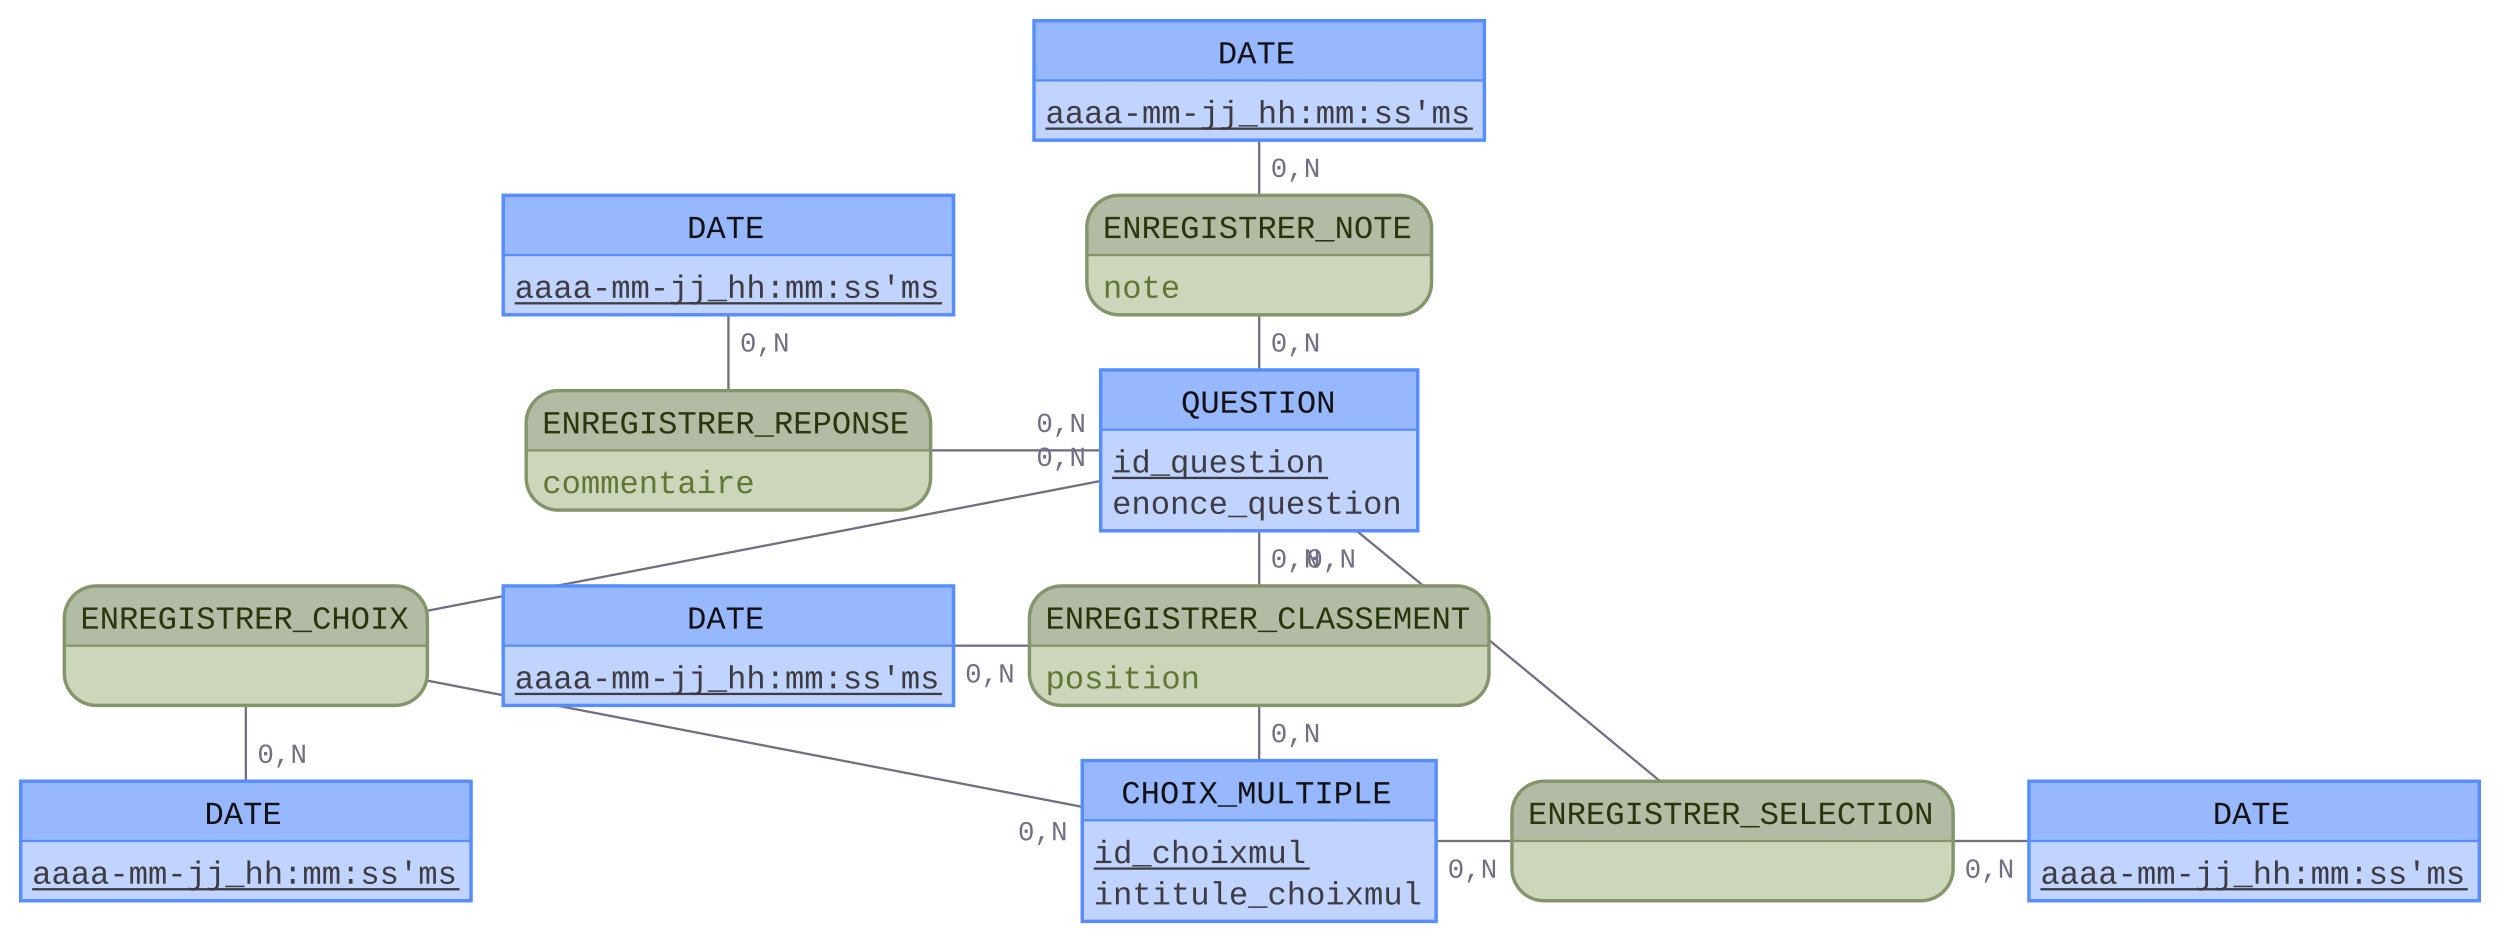
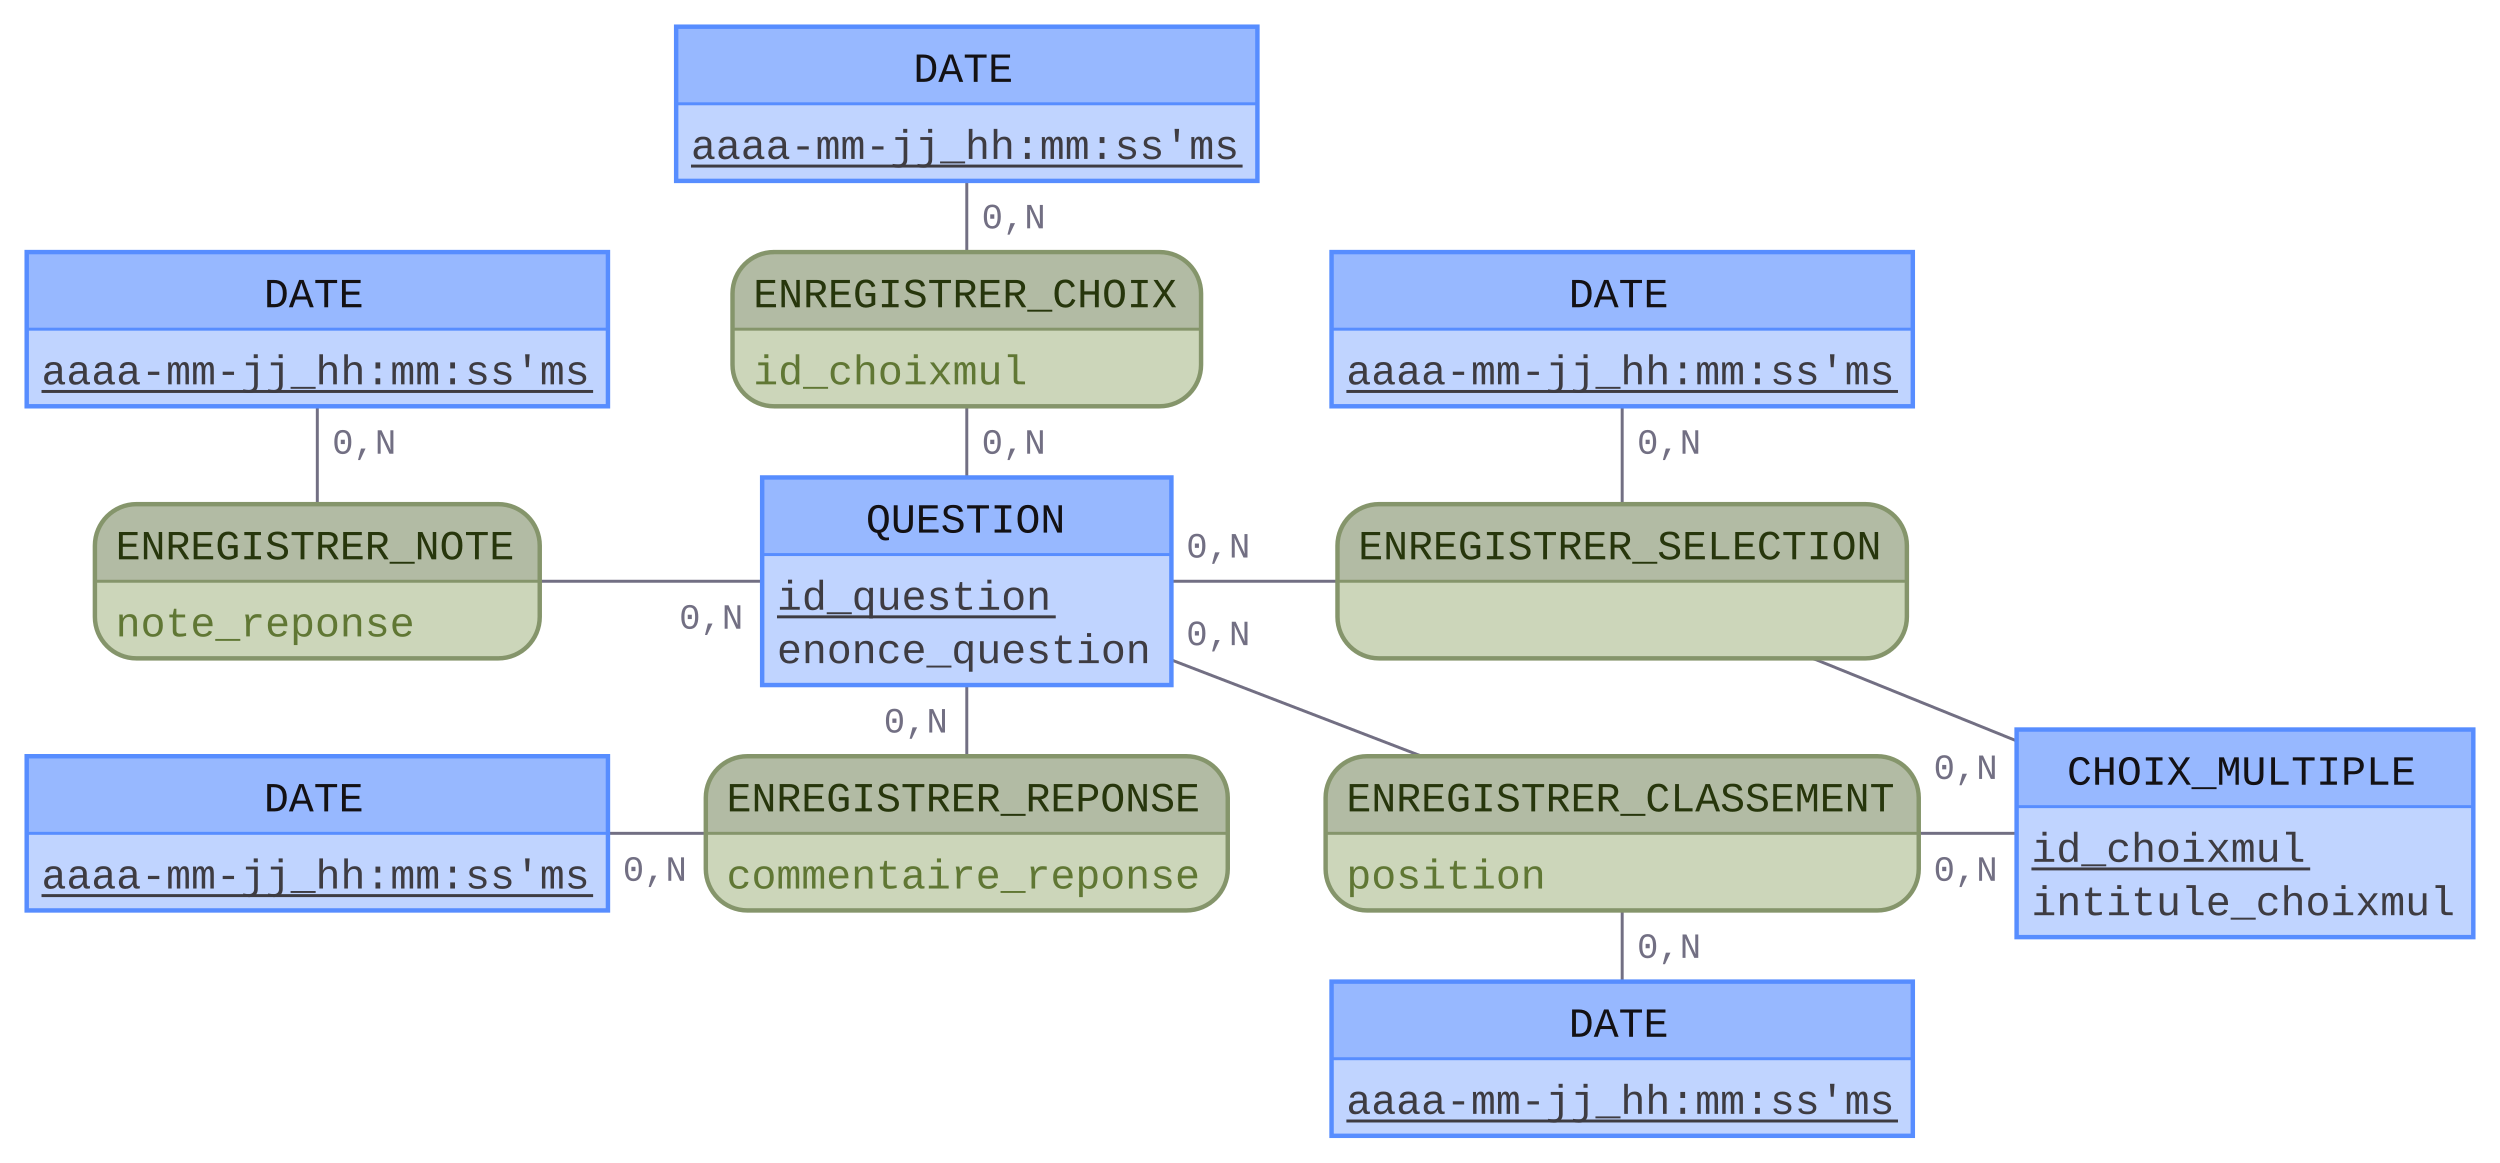
- <svg xmlns="http://www.w3.org/2000/svg" width="1088" height="410" view_box="0 0 1088 410">\n\n<rect id="frame" x="0" y="0" width="1088" height="410" fill="none" stroke="none" stroke-width="0" />
-   <line x1="548" y1="196" x2="317" y2="196" stroke="#726f83" stroke-width="1" />
-   <text x="451" y="188.0" fill="#726f83" font-family="Courier New" font-size="12">0,N</text>
-   <line x1="317" y1="111" x2="317" y2="196" stroke="#726f83" stroke-width="1" />
-   <text x="322.0" y="153" fill="#726f83" font-family="Courier New" font-size="12">0,N</text>
+ <svg xmlns="http://www.w3.org/2000/svg" width="843" height="392" view_box="0 0 843 392">\n\n<rect id="frame" x="0" y="0" width="843" height="392" fill="none" stroke="none" stroke-width="0" />
+   <line x1="326" y1="196" x2="107" y2="196" stroke="#726f83" stroke-width="1" />
+   <text x="229" y="212.0" fill="#726f83" font-family="Courier New" font-size="12">0,N</text>
+   <line x1="107" y1="111" x2="107" y2="196" stroke="#726f83" stroke-width="1" />
+   <text x="112.0" y="153" fill="#726f83" font-family="Courier New" font-size="12">0,N</text>
+   <g id="association-ENREGISTRER_NOTE">
+     <path d="M 168 170 a 14 14 90 0 1 14 14 V 196 h -150 V 184 a 14 14 90 0 1 14 -14" fill="#b2bba4" stroke="#b2bba4" stroke-width="0" />
+     <path d="M 182 196.0 v 12 a 14 14 90 0 1 -14 14 H 46 a 14 14 90 0 1 -14 -14 V 196.0 H 150" fill="#ccd6ba" stroke="#ccd6ba" stroke-width="0" />
+     <rect x="32" y="170" width="150" height="52" fill="none" rx="14" stroke="#85956b" stroke-width="1.5" />
+     <line x1="32" y1="196" x2="182" y2="196" stroke="#85956b" stroke-width="1" />
+     <text x="39" y="188.6" fill="#27360c" font-family="Courier New" font-size="14">ENREGISTRER_NOTE</text>
+     <text x="39" y="214.6" fill="#607734" font-family="Courier New" font-size="14">note_reponse</text>
+   </g>
+   <line x1="326" y1="196" x2="547" y2="196" stroke="#726f83" stroke-width="1" />
+   <text x="400" y="188.0" fill="#726f83" font-family="Courier New" font-size="12">0,N</text>
+   <line x1="547" y1="111" x2="547" y2="196" stroke="#726f83" stroke-width="1" />
+   <text x="552.0" y="153" fill="#726f83" font-family="Courier New" font-size="12">0,N</text>
+   <line x1="757" y1="281" x2="547" y2="196" stroke="#726f83" stroke-width="1" />
+   <text x="652" y="262.664" fill="#726f83" font-family="Courier New" font-size="12">0,N</text>
+   <g id="association-ENREGISTRER_SELECTION">
+     <path d="M 629 170 a 14 14 90 0 1 14 14 V 196 h -192 V 184 a 14 14 90 0 1 14 -14" fill="#b2bba4" stroke="#b2bba4" stroke-width="0" />
+     <path d="M 643 196.0 v 12 a 14 14 90 0 1 -14 14 H 465 a 14 14 90 0 1 -14 -14 V 196.0 H 192" fill="#ccd6ba" stroke="#ccd6ba" stroke-width="0" />
+     <rect x="451" y="170" width="192" height="52" fill="none" rx="14" stroke="#85956b" stroke-width="1.5" />
+     <line x1="451" y1="196" x2="643" y2="196" stroke="#85956b" stroke-width="1" />
+     <text x="458" y="188.6" fill="#27360c" font-family="Courier New" font-size="14">ENREGISTRER_SELECTION</text>
+   </g>
+   <line x1="326" y1="196" x2="326" y2="111" stroke="#726f83" stroke-width="1" />
+   <text x="331.0" y="153" fill="#726f83" font-family="Courier New" font-size="12">0,N</text>
+   <line x1="326" y1="35" x2="326" y2="111" stroke="#726f83" stroke-width="1" />
+   <text x="331.0" y="77" fill="#726f83" font-family="Courier New" font-size="12">0,N</text>
+   <g id="association-ENREGISTRER_CHOIX">
+     <path d="M 391 85 a 14 14 90 0 1 14 14 V 111 h -158 V 99 a 14 14 90 0 1 14 -14" fill="#b2bba4" stroke="#b2bba4" stroke-width="0" />
+     <path d="M 405 111.0 v 12 a 14 14 90 0 1 -14 14 H 261 a 14 14 90 0 1 -14 -14 V 111.0 H 158" fill="#ccd6ba" stroke="#ccd6ba" stroke-width="0" />
+     <rect x="247" y="85" width="158" height="52" fill="none" rx="14" stroke="#85956b" stroke-width="1.5" />
+     <line x1="247" y1="111" x2="405" y2="111" stroke="#85956b" stroke-width="1" />
+     <text x="254" y="103.6" fill="#27360c" font-family="Courier New" font-size="14">ENREGISTRER_CHOIX</text>
+     <text x="254" y="129.6" fill="#607734" font-family="Courier New" font-size="14">id_choixmul</text>
+   </g>
+   <line x1="326" y1="196" x2="326" y2="281" stroke="#726f83" stroke-width="1" />
+   <text x="298.0" y="247" fill="#726f83" font-family="Courier New" font-size="12">0,N</text>
+   <line x1="107" y1="281" x2="326" y2="281" stroke="#726f83" stroke-width="1" />
+   <text x="210" y="297.0" fill="#726f83" font-family="Courier New" font-size="12">0,N</text>
  <g id="association-ENREGISTRER_REPONSE">
-     <path d="M 391 170 a 14 14 90 0 1 14 14 V 196 h -176 V 184 a 14 14 90 0 1 14 -14" fill="#b2bba4" stroke="#b2bba4" stroke-width="0" />
-     <path d="M 405 196.0 v 12 a 14 14 90 0 1 -14 14 H 243 a 14 14 90 0 1 -14 -14 V 196.0 H 176" fill="#ccd6ba" stroke="#ccd6ba" stroke-width="0" />
-     <rect x="229" y="170" width="176" height="52" fill="none" rx="14" stroke="#85956b" stroke-width="1.5" />
-     <line x1="229" y1="196" x2="405" y2="196" stroke="#85956b" stroke-width="1" />
-     <text x="236" y="188.6" fill="#27360c" font-family="Courier New" font-size="14">ENREGISTRER_REPONSE</text>
-     <text x="236" y="214.6" fill="#607734" font-family="Courier New" font-size="14">commentaire</text>
+     <path d="M 400 255 a 14 14 90 0 1 14 14 V 281 h -176 V 269 a 14 14 90 0 1 14 -14" fill="#b2bba4" stroke="#b2bba4" stroke-width="0" />
+     <path d="M 414 281.0 v 12 a 14 14 90 0 1 -14 14 H 252 a 14 14 90 0 1 -14 -14 V 281.0 H 176" fill="#ccd6ba" stroke="#ccd6ba" stroke-width="0" />
+     <rect x="238" y="255" width="176" height="52" fill="none" rx="14" stroke="#85956b" stroke-width="1.5" />
+     <line x1="238" y1="281" x2="414" y2="281" stroke="#85956b" stroke-width="1" />
+     <text x="245" y="273.6" fill="#27360c" font-family="Courier New" font-size="14">ENREGISTRER_REPONSE</text>
+     <text x="245" y="299.6" fill="#607734" font-family="Courier New" font-size="14">commentaire_reponse</text>
  </g>
-   <line x1="548" y1="196" x2="107" y2="281" stroke="#726f83" stroke-width="1" />
-   <text x="451" y="202.765" fill="#726f83" font-family="Courier New" font-size="12">0,N</text>
-   <line x1="107" y1="366" x2="107" y2="281" stroke="#726f83" stroke-width="1" />
-   <text x="112.0" y="332" fill="#726f83" font-family="Courier New" font-size="12">0,N</text>
-   <line x1="548" y1="366" x2="107" y2="281" stroke="#726f83" stroke-width="1" />
-   <text x="443" y="365.693" fill="#726f83" font-family="Courier New" font-size="12">0,N</text>
-   <g id="association-ENREGISTRER_CHOIX">
-     <path d="M 172 255 a 14 14 90 0 1 14 14 V 281 h -158 V 269 a 14 14 90 0 1 14 -14" fill="#b2bba4" stroke="#b2bba4" stroke-width="0" />
-     <path d="M 186 281.0 v 12 a 14 14 90 0 1 -14 14 H 42 a 14 14 90 0 1 -14 -14 V 281.0 H 158" fill="#ccd6ba" stroke="#ccd6ba" stroke-width="0" />
-     <rect x="28" y="255" width="158" height="52" fill="none" rx="14" stroke="#85956b" stroke-width="1.5" />
-     <line x1="28" y1="281" x2="186" y2="281" stroke="#85956b" stroke-width="1" />
-     <text x="35" y="273.6" fill="#27360c" font-family="Courier New" font-size="14">ENREGISTRER_CHOIX</text>
+   <line x1="326" y1="196" x2="547" y2="281" stroke="#726f83" stroke-width="1" />
+   <text x="400" y="217.548" fill="#726f83" font-family="Courier New" font-size="12">0,N</text>
+   <line x1="547" y1="357" x2="547" y2="281" stroke="#726f83" stroke-width="1" />
+   <text x="552.0" y="323" fill="#726f83" font-family="Courier New" font-size="12">0,N</text>
+   <line x1="757" y1="281" x2="547" y2="281" stroke="#726f83" stroke-width="1" />
+   <text x="652" y="297.0" fill="#726f83" font-family="Courier New" font-size="12">0,N</text>
+   <g id="association-ENREGISTRER_CLASSEMENT">
+     <path d="M 633 255 a 14 14 90 0 1 14 14 V 281 h -200 V 269 a 14 14 90 0 1 14 -14" fill="#b2bba4" stroke="#b2bba4" stroke-width="0" />
+     <path d="M 647 281.0 v 12 a 14 14 90 0 1 -14 14 H 461 a 14 14 90 0 1 -14 -14 V 281.0 H 200" fill="#ccd6ba" stroke="#ccd6ba" stroke-width="0" />
+     <rect x="447" y="255" width="200" height="52" fill="none" rx="14" stroke="#85956b" stroke-width="1.5" />
+     <line x1="447" y1="281" x2="647" y2="281" stroke="#85956b" stroke-width="1" />
+     <text x="454" y="273.6" fill="#27360c" font-family="Courier New" font-size="14">ENREGISTRER_CLASSEMENT</text>
+     <text x="454" y="299.6" fill="#607734" font-family="Courier New" font-size="14">position</text>
  </g>
-   <line x1="548" y1="196" x2="754" y2="366" stroke="#726f83" stroke-width="1" />
-   <text x="568.53" y="247" fill="#726f83" font-family="Courier New" font-size="12">0,N</text>
-   <line x1="981" y1="366" x2="754" y2="366" stroke="#726f83" stroke-width="1" />
-   <text x="855" y="382.0" fill="#726f83" font-family="Courier New" font-size="12">0,N</text>
-   <line x1="548" y1="366" x2="754" y2="366" stroke="#726f83" stroke-width="1" />
-   <text x="630" y="382.0" fill="#726f83" font-family="Courier New" font-size="12">0,N</text>
-   <g id="association-ENREGISTRER_SELECTION">
-     <path d="M 836 340 a 14 14 90 0 1 14 14 V 366 h -192 V 354 a 14 14 90 0 1 14 -14" fill="#b2bba4" stroke="#b2bba4" stroke-width="0" />
-     <path d="M 850 366.0 v 12 a 14 14 90 0 1 -14 14 H 672 a 14 14 90 0 1 -14 -14 V 366.0 H 192" fill="#ccd6ba" stroke="#ccd6ba" stroke-width="0" />
-     <rect x="658" y="340" width="192" height="52" fill="none" rx="14" stroke="#85956b" stroke-width="1.5" />
-     <line x1="658" y1="366" x2="850" y2="366" stroke="#85956b" stroke-width="1" />
-     <text x="665" y="358.6" fill="#27360c" font-family="Courier New" font-size="14">ENREGISTRER_SELECTION</text>
+   <g id="entity-DATE2">
+     <g id="frame-DATE2">
+       <rect x="9" y="85" width="196" height="26" fill="#97b8ff" stroke="#97b8ff" stroke-width="0" />
+       <rect x="9" y="111.0" width="196" height="26" fill="#c0d4ff" stroke="#c0d4ff" stroke-width="0" />
+       <rect x="9" y="85" width="196" height="52" fill="none" stroke="#578dff" stroke-width="1.5" />
+       <line x1="9" y1="111" x2="205" y2="111" stroke="#578dff" stroke-width="1" />
+     </g>
+     <text x="89" y="103.6" fill="#131114" font-family="Courier New" font-size="14">DATE</text>
+     <text x="14" y="129.6" fill="#3e3c42" font-family="Courier New" font-size="14">aaaa-mm-jj_hh:mm:ss'ms</text>
+     <line x1="14" y1="132.0" x2="200" y2="132.0" stroke="#3e3c42" stroke-width="1" />
  </g>
-   <line x1="548" y1="196" x2="548" y2="281" stroke="#726f83" stroke-width="1" />
-   <text x="553.0" y="247" fill="#726f83" font-family="Courier New" font-size="12">0,N</text>
-   <line x1="317" y1="281" x2="548" y2="281" stroke="#726f83" stroke-width="1" />
-   <text x="420" y="297.0" fill="#726f83" font-family="Courier New" font-size="12">0,N</text>
-   <line x1="548" y1="366" x2="548" y2="281" stroke="#726f83" stroke-width="1" />
-   <text x="553.0" y="323" fill="#726f83" font-family="Courier New" font-size="12">0,N</text>
-   <g id="association-ENREGISTRER_CLASSEMENT">
-     <path d="M 634 255 a 14 14 90 0 1 14 14 V 281 h -200 V 269 a 14 14 90 0 1 14 -14" fill="#b2bba4" stroke="#b2bba4" stroke-width="0" />
-     <path d="M 648 281.0 v 12 a 14 14 90 0 1 -14 14 H 462 a 14 14 90 0 1 -14 -14 V 281.0 H 200" fill="#ccd6ba" stroke="#ccd6ba" stroke-width="0" />
-     <rect x="448" y="255" width="200" height="52" fill="none" rx="14" stroke="#85956b" stroke-width="1.5" />
-     <line x1="448" y1="281" x2="648" y2="281" stroke="#85956b" stroke-width="1" />
-     <text x="455" y="273.6" fill="#27360c" font-family="Courier New" font-size="14">ENREGISTRER_CLASSEMENT</text>
-     <text x="455" y="299.6" fill="#607734" font-family="Courier New" font-size="14">position</text>
+   <g id="entity-CHOIX_MULTIPLE">
+     <g id="frame-CHOIX_MULTIPLE">
+       <rect x="680" y="246" width="154" height="26" fill="#97b8ff" stroke="#97b8ff" stroke-width="0" />
+       <rect x="680" y="272.0" width="154" height="44" fill="#c0d4ff" stroke="#c0d4ff" stroke-width="0" />
+       <rect x="680" y="246" width="154" height="70" fill="none" stroke="#578dff" stroke-width="1.5" />
+       <line x1="680" y1="272" x2="834" y2="272" stroke="#578dff" stroke-width="1" />
+     </g>
+     <text x="697" y="264.6" fill="#131114" font-family="Courier New" font-size="14">CHOIX_MULTIPLE</text>
+     <text x="685" y="290.6" fill="#3e3c42" font-family="Courier New" font-size="14">id_choixmul</text>
+     <line x1="685" y1="293.0" x2="779" y2="293.0" stroke="#3e3c42" stroke-width="1" />
+     <text x="685" y="308.6" fill="#3e3c42" font-family="Courier New" font-size="14">intitule_choixmul</text>
  </g>
-   <line x1="548" y1="196" x2="548" y2="111" stroke="#726f83" stroke-width="1" />
-   <text x="553.0" y="153" fill="#726f83" font-family="Courier New" font-size="12">0,N</text>
-   <line x1="548" y1="35" x2="548" y2="111" stroke="#726f83" stroke-width="1" />
-   <text x="553.0" y="77" fill="#726f83" font-family="Courier New" font-size="12">0,N</text>
-   <g id="association-ENREGISTRER_NOTE">
-     <path d="M 609 85 a 14 14 90 0 1 14 14 V 111 h -150 V 99 a 14 14 90 0 1 14 -14" fill="#b2bba4" stroke="#b2bba4" stroke-width="0" />
-     <path d="M 623 111.0 v 12 a 14 14 90 0 1 -14 14 H 487 a 14 14 90 0 1 -14 -14 V 111.0 H 150" fill="#ccd6ba" stroke="#ccd6ba" stroke-width="0" />
-     <rect x="473" y="85" width="150" height="52" fill="none" rx="14" stroke="#85956b" stroke-width="1.5" />
-     <line x1="473" y1="111" x2="623" y2="111" stroke="#85956b" stroke-width="1" />
-     <text x="480" y="103.6" fill="#27360c" font-family="Courier New" font-size="14">ENREGISTRER_NOTE</text>
-     <text x="480" y="129.6" fill="#607734" font-family="Courier New" font-size="14">note</text>
+   <g id="entity-DATE3">
+     <g id="frame-DATE3">
+       <rect x="449" y="85" width="196" height="26" fill="#97b8ff" stroke="#97b8ff" stroke-width="0" />
+       <rect x="449" y="111.0" width="196" height="26" fill="#c0d4ff" stroke="#c0d4ff" stroke-width="0" />
+       <rect x="449" y="85" width="196" height="52" fill="none" stroke="#578dff" stroke-width="1.5" />
+       <line x1="449" y1="111" x2="645" y2="111" stroke="#578dff" stroke-width="1" />
+     </g>
+     <text x="529" y="103.6" fill="#131114" font-family="Courier New" font-size="14">DATE</text>
+     <text x="454" y="129.6" fill="#3e3c42" font-family="Courier New" font-size="14">aaaa-mm-jj_hh:mm:ss'ms</text>
+     <line x1="454" y1="132.0" x2="640" y2="132.0" stroke="#3e3c42" stroke-width="1" />
  </g>
  <g id="entity-DATE5">
    <g id="frame-DATE5">
-       <rect x="9" y="340" width="196" height="26" fill="#97b8ff" stroke="#97b8ff" stroke-width="0" />
-       <rect x="9" y="366.0" width="196" height="26" fill="#c0d4ff" stroke="#c0d4ff" stroke-width="0" />
-       <rect x="9" y="340" width="196" height="52" fill="none" stroke="#578dff" stroke-width="1.5" />
-       <line x1="9" y1="366" x2="205" y2="366" stroke="#578dff" stroke-width="1" />
+       <rect x="228" y="9" width="196" height="26" fill="#97b8ff" stroke="#97b8ff" stroke-width="0" />
+       <rect x="228" y="35.0" width="196" height="26" fill="#c0d4ff" stroke="#c0d4ff" stroke-width="0" />
+       <rect x="228" y="9" width="196" height="52" fill="none" stroke="#578dff" stroke-width="1.5" />
+       <line x1="228" y1="35" x2="424" y2="35" stroke="#578dff" stroke-width="1" />
    </g>
-     <text x="89" y="358.6" fill="#131114" font-family="Courier New" font-size="14">DATE</text>
-     <text x="14" y="384.6" fill="#3e3c42" font-family="Courier New" font-size="14">aaaa-mm-jj_hh:mm:ss'ms</text>
-     <line x1="14" y1="387.0" x2="200" y2="387.0" stroke="#3e3c42" stroke-width="1" />
+     <text x="308" y="27.6" fill="#131114" font-family="Courier New" font-size="14">DATE</text>
+     <text x="233" y="53.6" fill="#3e3c42" font-family="Courier New" font-size="14">aaaa-mm-jj_hh:mm:ss'ms</text>
+     <line x1="233" y1="56.0" x2="419" y2="56.0" stroke="#3e3c42" stroke-width="1" />
  </g>
-   <g id="entity-DATE2">
-     <g id="frame-DATE2">
-       <rect x="450" y="9" width="196" height="26" fill="#97b8ff" stroke="#97b8ff" stroke-width="0" />
-       <rect x="450" y="35.0" width="196" height="26" fill="#c0d4ff" stroke="#c0d4ff" stroke-width="0" />
-       <rect x="450" y="9" width="196" height="52" fill="none" stroke="#578dff" stroke-width="1.5" />
-       <line x1="450" y1="35" x2="646" y2="35" stroke="#578dff" stroke-width="1" />
+   <g id="entity-DATE4">
+     <g id="frame-DATE4">
+       <rect x="449" y="331" width="196" height="26" fill="#97b8ff" stroke="#97b8ff" stroke-width="0" />
+       <rect x="449" y="357.0" width="196" height="26" fill="#c0d4ff" stroke="#c0d4ff" stroke-width="0" />
+       <rect x="449" y="331" width="196" height="52" fill="none" stroke="#578dff" stroke-width="1.5" />
+       <line x1="449" y1="357" x2="645" y2="357" stroke="#578dff" stroke-width="1" />
    </g>
-     <text x="530" y="27.6" fill="#131114" font-family="Courier New" font-size="14">DATE</text>
-     <text x="455" y="53.6" fill="#3e3c42" font-family="Courier New" font-size="14">aaaa-mm-jj_hh:mm:ss'ms</text>
-     <line x1="455" y1="56.0" x2="641" y2="56.0" stroke="#3e3c42" stroke-width="1" />
+     <text x="529" y="349.6" fill="#131114" font-family="Courier New" font-size="14">DATE</text>
+     <text x="454" y="375.6" fill="#3e3c42" font-family="Courier New" font-size="14">aaaa-mm-jj_hh:mm:ss'ms</text>
+     <line x1="454" y1="378.0" x2="640" y2="378.0" stroke="#3e3c42" stroke-width="1" />
  </g>
  <g id="entity-DATE">
    <g id="frame-DATE">
-       <rect x="219" y="85" width="196" height="26" fill="#97b8ff" stroke="#97b8ff" stroke-width="0" />
-       <rect x="219" y="111.0" width="196" height="26" fill="#c0d4ff" stroke="#c0d4ff" stroke-width="0" />
-       <rect x="219" y="85" width="196" height="52" fill="none" stroke="#578dff" stroke-width="1.5" />
-       <line x1="219" y1="111" x2="415" y2="111" stroke="#578dff" stroke-width="1" />
+       <rect x="9" y="255" width="196" height="26" fill="#97b8ff" stroke="#97b8ff" stroke-width="0" />
+       <rect x="9" y="281.0" width="196" height="26" fill="#c0d4ff" stroke="#c0d4ff" stroke-width="0" />
+       <rect x="9" y="255" width="196" height="52" fill="none" stroke="#578dff" stroke-width="1.5" />
+       <line x1="9" y1="281" x2="205" y2="281" stroke="#578dff" stroke-width="1" />
    </g>
-     <text x="299" y="103.6" fill="#131114" font-family="Courier New" font-size="14">DATE</text>
-     <text x="224" y="129.6" fill="#3e3c42" font-family="Courier New" font-size="14">aaaa-mm-jj_hh:mm:ss'ms</text>
-     <line x1="224" y1="132.0" x2="410" y2="132.0" stroke="#3e3c42" stroke-width="1" />
-   </g>
-   <g id="entity-DATE4">
-     <g id="frame-DATE4">
-       <rect x="219" y="255" width="196" height="26" fill="#97b8ff" stroke="#97b8ff" stroke-width="0" />
-       <rect x="219" y="281.0" width="196" height="26" fill="#c0d4ff" stroke="#c0d4ff" stroke-width="0" />
-       <rect x="219" y="255" width="196" height="52" fill="none" stroke="#578dff" stroke-width="1.5" />
-       <line x1="219" y1="281" x2="415" y2="281" stroke="#578dff" stroke-width="1" />
-     </g>
-     <text x="299" y="273.6" fill="#131114" font-family="Courier New" font-size="14">DATE</text>
-     <text x="224" y="299.6" fill="#3e3c42" font-family="Courier New" font-size="14">aaaa-mm-jj_hh:mm:ss'ms</text>
-     <line x1="224" y1="302.0" x2="410" y2="302.0" stroke="#3e3c42" stroke-width="1" />
-   </g>
-   <g id="entity-CHOIX_MULTIPLE">
-     <g id="frame-CHOIX_MULTIPLE">
-       <rect x="471" y="331" width="154" height="26" fill="#97b8ff" stroke="#97b8ff" stroke-width="0" />
-       <rect x="471" y="357.0" width="154" height="44" fill="#c0d4ff" stroke="#c0d4ff" stroke-width="0" />
-       <rect x="471" y="331" width="154" height="70" fill="none" stroke="#578dff" stroke-width="1.5" />
-       <line x1="471" y1="357" x2="625" y2="357" stroke="#578dff" stroke-width="1" />
-     </g>
-     <text x="488" y="349.6" fill="#131114" font-family="Courier New" font-size="14">CHOIX_MULTIPLE</text>
-     <text x="476" y="375.6" fill="#3e3c42" font-family="Courier New" font-size="14">id_choixmul</text>
-     <line x1="476" y1="378.0" x2="570" y2="378.0" stroke="#3e3c42" stroke-width="1" />
-     <text x="476" y="393.6" fill="#3e3c42" font-family="Courier New" font-size="14">intitule_choixmul</text>
-   </g>
-   <g id="entity-DATE3">
-     <g id="frame-DATE3">
-       <rect x="883" y="340" width="196" height="26" fill="#97b8ff" stroke="#97b8ff" stroke-width="0" />
-       <rect x="883" y="366.0" width="196" height="26" fill="#c0d4ff" stroke="#c0d4ff" stroke-width="0" />
-       <rect x="883" y="340" width="196" height="52" fill="none" stroke="#578dff" stroke-width="1.5" />
-       <line x1="883" y1="366" x2="1079" y2="366" stroke="#578dff" stroke-width="1" />
-     </g>
-     <text x="963" y="358.6" fill="#131114" font-family="Courier New" font-size="14">DATE</text>
-     <text x="888" y="384.6" fill="#3e3c42" font-family="Courier New" font-size="14">aaaa-mm-jj_hh:mm:ss'ms</text>
-     <line x1="888" y1="387.0" x2="1074" y2="387.0" stroke="#3e3c42" stroke-width="1" />
+     <text x="89" y="273.6" fill="#131114" font-family="Courier New" font-size="14">DATE</text>
+     <text x="14" y="299.6" fill="#3e3c42" font-family="Courier New" font-size="14">aaaa-mm-jj_hh:mm:ss'ms</text>
+     <line x1="14" y1="302.0" x2="200" y2="302.0" stroke="#3e3c42" stroke-width="1" />
  </g>
  <g id="entity-QUESTION">
    <g id="frame-QUESTION">
-       <rect x="479" y="161" width="138" height="26" fill="#97b8ff" stroke="#97b8ff" stroke-width="0" />
-       <rect x="479" y="187.0" width="138" height="44" fill="#c0d4ff" stroke="#c0d4ff" stroke-width="0" />
-       <rect x="479" y="161" width="138" height="70" fill="none" stroke="#578dff" stroke-width="1.5" />
-       <line x1="479" y1="187" x2="617" y2="187" stroke="#578dff" stroke-width="1" />
+       <rect x="257" y="161" width="138" height="26" fill="#97b8ff" stroke="#97b8ff" stroke-width="0" />
+       <rect x="257" y="187.0" width="138" height="44" fill="#c0d4ff" stroke="#c0d4ff" stroke-width="0" />
+       <rect x="257" y="161" width="138" height="70" fill="none" stroke="#578dff" stroke-width="1.5" />
+       <line x1="257" y1="187" x2="395" y2="187" stroke="#578dff" stroke-width="1" />
    </g>
-     <text x="514" y="179.6" fill="#131114" font-family="Courier New" font-size="14">QUESTION</text>
-     <text x="484" y="205.6" fill="#3e3c42" font-family="Courier New" font-size="14">id_question</text>
-     <line x1="484" y1="208.0" x2="578" y2="208.0" stroke="#3e3c42" stroke-width="1" />
-     <text x="484" y="223.6" fill="#3e3c42" font-family="Courier New" font-size="14">enonce_question</text>
+     <text x="292" y="179.6" fill="#131114" font-family="Courier New" font-size="14">QUESTION</text>
+     <text x="262" y="205.6" fill="#3e3c42" font-family="Courier New" font-size="14">id_question</text>
+     <line x1="262" y1="208.0" x2="356" y2="208.0" stroke="#3e3c42" stroke-width="1" />
+     <text x="262" y="223.6" fill="#3e3c42" font-family="Courier New" font-size="14">enonce_question</text>
  </g>
</svg>
